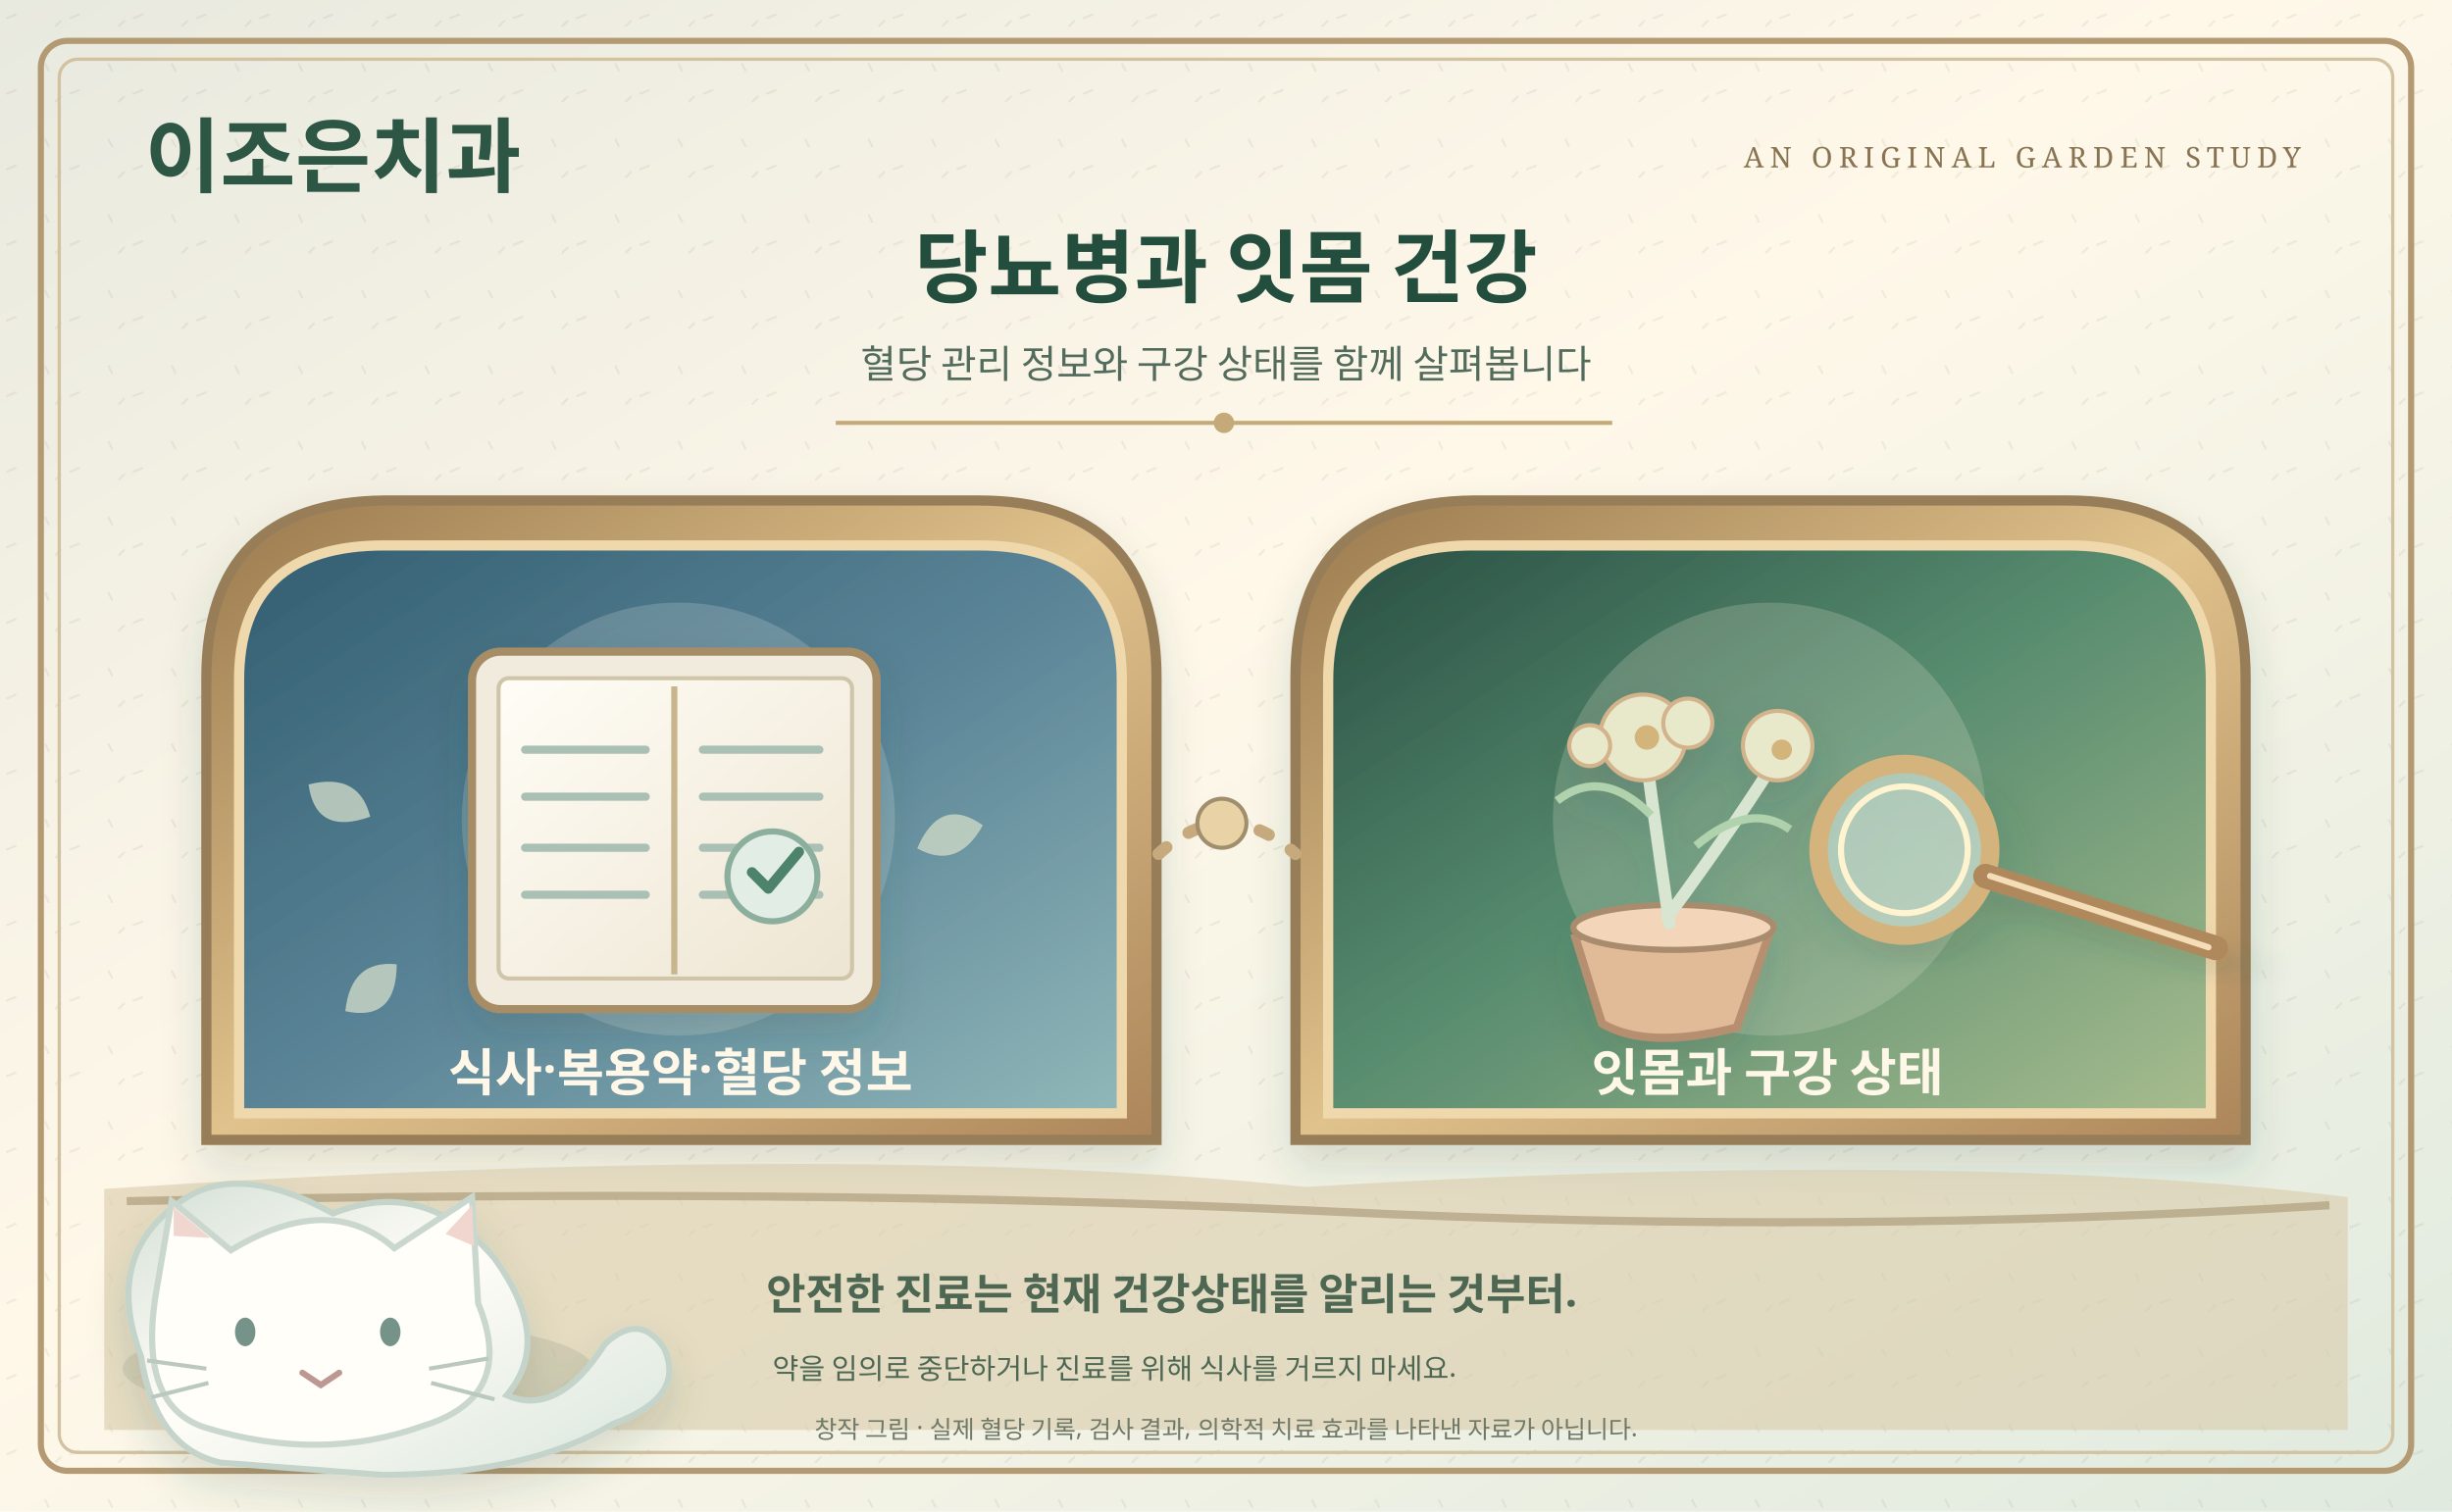
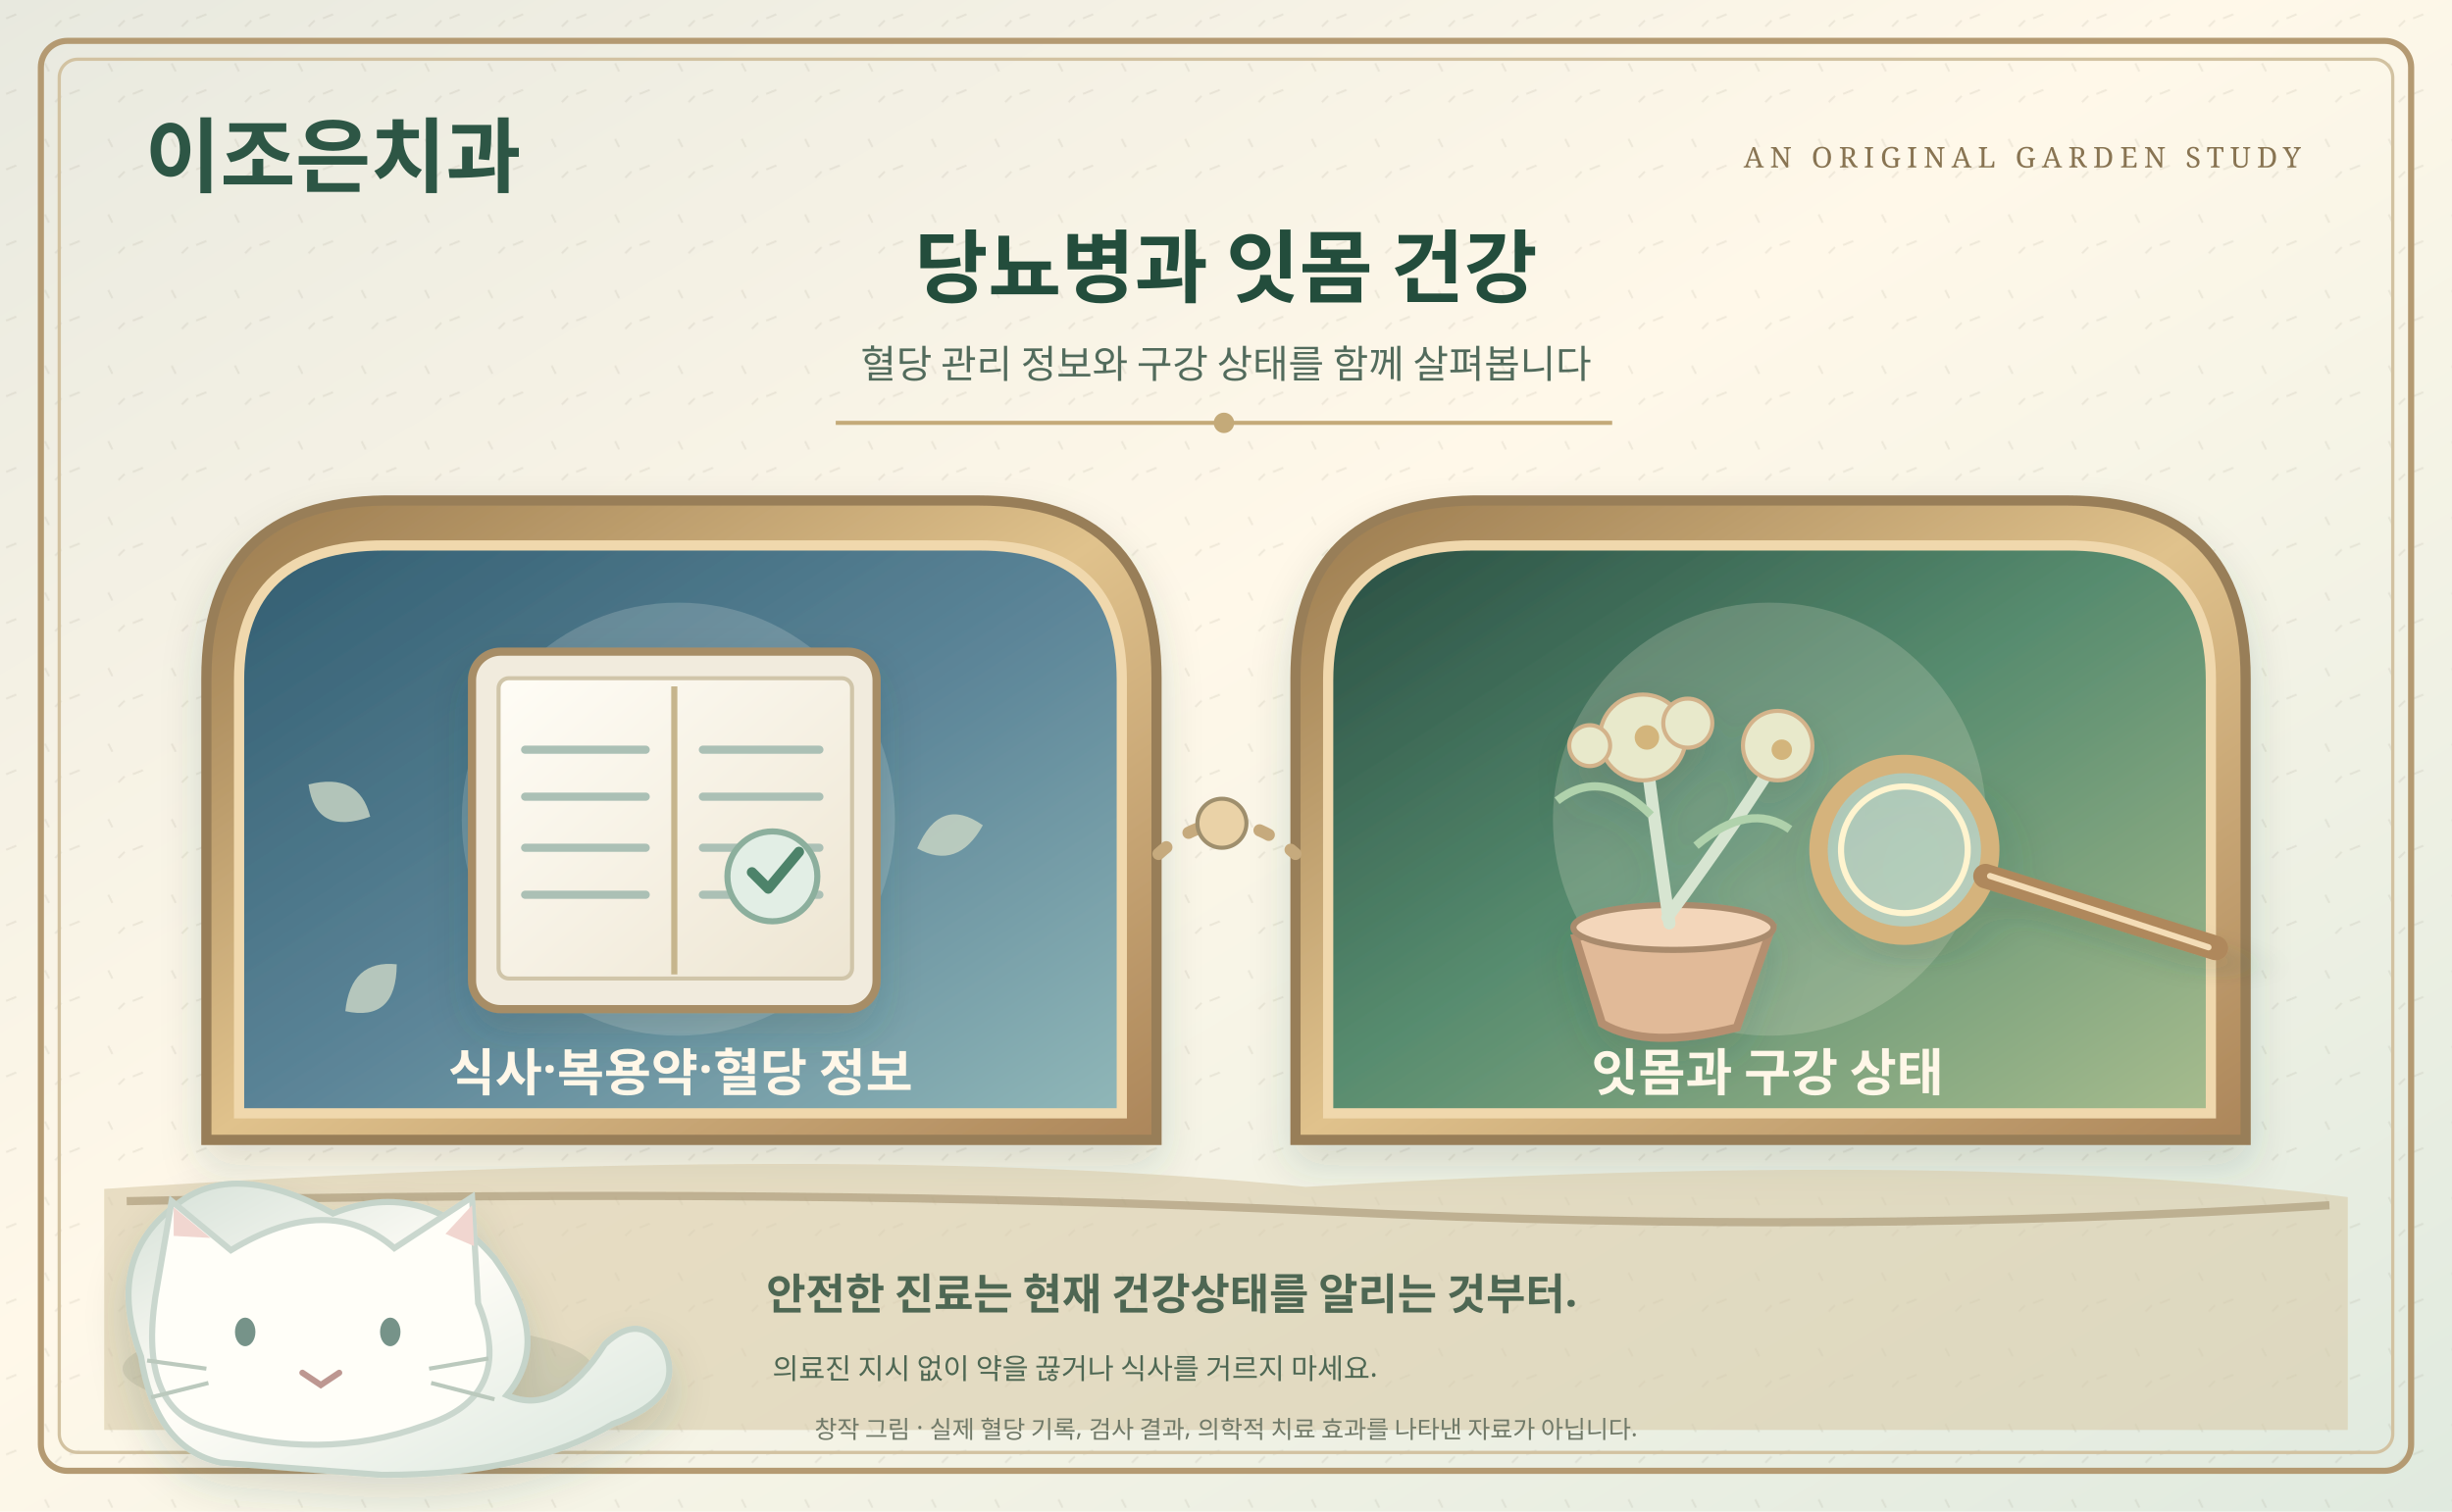
<svg xmlns="http://www.w3.org/2000/svg" width="1200" height="740" viewBox="0 0 1200 740" role="img" aria-labelledby="artTitle artDesc">
  <defs>
    <linearGradient id="canvas" x1="0" y1="0" x2="1" y2="1">
      <stop stop-color="#e8e9df" />
      <stop offset=".45" stop-color="#fff8e9" />
      <stop offset="1" stop-color="#e0eadf" />
    </linearGradient>
    <linearGradient id="indigo" x1="0" y1="0" x2="1" y2="1">
      <stop stop-color="#325e71" />
      <stop offset=".52" stop-color="#5c8598" />
      <stop offset="1" stop-color="#90b7b8" />
    </linearGradient>
    <linearGradient id="sage" x1="0" y1="0" x2="1" y2="1">
      <stop stop-color="#294f43" />
      <stop offset=".46" stop-color="#568b6e" />
      <stop offset="1" stop-color="#a7bc8e" />
    </linearGradient>
    <linearGradient id="gold" x1="0" y1="0" x2="1" y2="1">
      <stop stop-color="#9a7a4e" />
      <stop offset=".5" stop-color="#e0c28c" />
      <stop offset="1" stop-color="#ac865a" />
    </linearGradient>
    <linearGradient id="paper" x1="0" y1="0" x2="1" y2="1">
      <stop stop-color="#fffdf6" />
      <stop offset="1" stop-color="#ede5d2" />
    </linearGradient>
    <linearGradient id="fur" x1="0" y1="0" x2="1" y2="1">
      <stop stop-color="#d4e0d7" />
      <stop offset=".43" stop-color="#fffdf7" />
      <stop offset="1" stop-color="#d9e6dd" />
    </linearGradient>
    <filter id="shadow" x="-25%" y="-25%" width="150%" height="170%">
      <feDropShadow dx="0" dy="10" stdDeviation="10" flood-color="#385044" flood-opacity=".16" />
    </filter>
    <pattern id="texture" width="31" height="37" patternUnits="userSpaceOnUse">
      <path d="M3 9l5 -2M22 31l2 4M27 13l3 -3" stroke="#746954" stroke-opacity=".1" fill="none" />
    </pattern>
    <path id="leaf" d="M0 0Q18 -18 34 -2Q16 20 0 0Z" />
  </defs>
  <rect width="1200" height="740" fill="url(#canvas)" />
  <rect width="1200" height="740" fill="url(#texture)" />
  <rect x="20" y="20" width="1160" height="700" rx="13" fill="none" stroke="#b49a72" stroke-width="3" />
  <rect x="29" y="29" width="1142" height="682" rx="9" fill="none" stroke="#d2c2a1" stroke-width="1.6" />
  <text x="71" y="91" font-family="Noto Serif KR,Apple SD Gothic Neo,Malgun Gothic,serif" font-size="40" fill="#2d5645" font-weight="700">이조은치과</text>
  <text x="1126" y="82" text-anchor="end" font-family="Georgia,serif" letter-spacing="3" font-size="14" fill="#887452">AN ORIGINAL GARDEN STUDY</text>
  <text x="600" y="145" font-family="Noto Serif KR,Apple SD Gothic Neo,Malgun Gothic,serif" font-size="39" text-anchor="middle" font-weight="700" fill="#234d3c">당뇨병과 잇몸 건강</text>
  <text x="600" y="185" font-family="Noto Sans KR,Apple SD Gothic Neo,Malgun Gothic,sans-serif" font-size="19" text-anchor="middle" fill="#526b5c">혈당 관리 정보와 구강 상태를 함께 살펴봅니다</text>
  <path d="M409 207h380" stroke="#c4aa79" stroke-width="2" />
  <circle cx="599" cy="207" r="5" fill="#c4aa79" />
  <g filter="url(#shadow)">
    <path d="M101 558V332Q101 246 188 245H479Q566 245 566 332V558Z" fill="url(#gold)" stroke="#987e59" stroke-width="5" />
    <path d="M117 545V333Q117 267 188 267H479Q549 267 549 333V545Z" fill="url(#indigo)" stroke="#f0d8ad" stroke-width="5" />
    <path d="M634 558V332Q634 246 721 245H1012Q1099 245 1099 332V558Z" fill="url(#gold)" stroke="#987e59" stroke-width="5" />
    <path d="M650 545V333Q650 267 721 267H1012Q1082 267 1082 333V545Z" fill="url(#sage)" stroke="#f0d8ad" stroke-width="5" />
  </g>
  <circle cx="332" cy="401" r="106" fill="#e7ece7" opacity=".2" />
  <g filter="url(#shadow)" transform="translate(231 319)">
    <rect x="0" y="0" width="198" height="175" rx="14" fill="#f1ebdd" stroke="#a78d66" stroke-width="4" />
    <rect x="13" y="13" width="173" height="147" rx="5" fill="url(#paper)" stroke="#d0c5a9" stroke-width="2" />
    <path d="M99 17v141" stroke="#c6b58d" stroke-width="3" />
    <path d="M26 48h59M26 71h59M26 96h59M26 119h59M113 48h57M113 71h57M113 96h57M113 119h57" stroke="#abc0b5" stroke-width="4" stroke-linecap="round" />
    <circle cx="147" cy="110" r="22" fill="#e2eee5" stroke="#8caf9d" stroke-width="3" />
    <path d="M137 108l8 8 15 -18" stroke="#4d836a" stroke-width="5" stroke-linecap="round" stroke-linejoin="round" fill="none" />
  </g>
  <g fill="#c9d6c4" opacity=".82">
    <use href="#leaf" transform="translate(151 384) rotate(31)" />
    <use href="#leaf" transform="translate(481 404) rotate(164)" />
    <use href="#leaf" transform="translate(169 495) rotate(-39)" />
  </g>
  <circle cx="866" cy="401" r="106" fill="#f2ead7" opacity=".2" />
  <g filter="url(#shadow)">
    <path d="M771 459Q817 447 867 454L850 503Q806 514 784 501Z" fill="#e1ba98" stroke="#b58f70" stroke-width="4" />
    <ellipse cx="819" cy="454" rx="49" ry="11" fill="#f3d6ba" stroke="#a98b6d" stroke-width="3" />
    <path d="M817 452Q808 390 805 365M816 449Q854 397 872 367" stroke="#d7e5d1" stroke-width="6" stroke-linecap="round" />
    <path d="M808 399q-24 -24 -46 -7M830 414q26 -22 46 -8" stroke="#b0d2ac" stroke-width="4" fill="none" />
    <g fill="#e8e9cb" stroke="#d3b38b" stroke-width="2">
      <circle cx="804" cy="361" r="21" />
      <circle cx="778" cy="365" r="10" />
      <circle cx="826" cy="354" r="12" />
      <circle cx="870" cy="365" r="17" />
    </g>
    <g fill="#d3b57b">
      <circle cx="806" cy="361" r="6" />
      <circle cx="872" cy="367" r="5" />
    </g>
  </g>
  <g transform="translate(932 416) rotate(-28)" filter="url(#shadow)">
    <circle cx="0" cy="0" r="42" fill="#e3f2ed" fill-opacity=".5" stroke="#d5b37c" stroke-width="9" />
    <circle cx="0" cy="0" r="31" fill="none" stroke="#fff4cf" stroke-width="3" />
    <path d="M29 30l83 84" stroke="#af885b" stroke-width="12" stroke-linecap="round" />
    <path d="M31 31l78 81" stroke="#f4ddb7" stroke-width="3" stroke-linecap="round" />
  </g>
  <path d="M567 418Q600 388 634 418" stroke="#c6aa7d" stroke-width="6" fill="none" stroke-linecap="round" stroke-dasharray="5 13" />
  <circle cx="598" cy="403" r="12" fill="#ead2a7" stroke="#9f8f6d" stroke-width="2" />
  <g font-family="Noto Serif KR,Apple SD Gothic Neo,Malgun Gothic,serif" text-anchor="middle" font-weight="700">
    <text x="333" y="534" font-size="25" fill="#fff7e8">식사·복용약·혈당 정보</text>
    <text x="865" y="534" font-size="25" fill="#fff7e8">잇몸과 구강 상태</text>
  </g>
  <path d="M51 582Q414 558 639 581Q956 562 1149 586V700H51Z" fill="#d9ccaa" opacity=".6" />
  <path d="M62 588Q400 581 650 593T1140 590" stroke="#aa9978" stroke-width="4" fill="none" opacity=".65" />
  <g transform="translate(86 598)" filter="url(#shadow)">
    <ellipse cx="89" cy="72" rx="115" ry="24" fill="#536755" opacity=".14" />
    <path d="M-17 66Q-35 18 0 -8Q28 -31 77 -4Q122 -22 156 18Q185 58 162 85Q187 96 210 60Q227 44 239 62Q250 86 214 99Q172 124 101 124L22 118Q-10 111 -17 66Z" fill="url(#fur)" stroke="#c5d4ca" stroke-width="3" />
    <path d="M-10 37L-2 -10 27 14Q75 -15 107 13L145 -12L148 40Q167 86 121 100Q71 118 15 101Q-18 91 -10 37Z" fill="#fffef8" stroke="#cad7ce" stroke-width="3" />
    <path d="M-1 7l0 -14 18 15M132 6l13 -14 1 20" fill="#f1d6d0" />
    <ellipse cx="34" cy="54" rx="5" ry="7" fill="#769389" />
    <ellipse cx="105" cy="54" rx="5" ry="7" fill="#769389" />
    <path d="M62 74l9 6 9 -6" stroke="#bd9791" stroke-width="3" fill="none" stroke-linecap="round" />
    <path d="M15 72l-29 -4M16 79l-28 7M124 72l29 -5M125 79l31 8" stroke="#bbc9bd" stroke-width="2" />
  </g>
  <g font-family="Noto Sans KR,Apple SD Gothic Neo,Malgun Gothic,sans-serif" fill="#4e6753">
    <text x="375" y="641" font-size="21" font-weight="700">안전한 진료는 현재 건강상태를 알리는 것부터.</text>
-     <text x="378" y="675" font-size="14">약을 임의로 중단하거나 진료를 위해 식사를 거르지 마세요.</text>
+     <text x="378" y="675" font-size="14">의료진 지시 없이 약을 끊거나 식사를 거르지 마세요.</text>
  </g>
  <text x="600" y="704" font-family="Noto Sans KR,Apple SD Gothic Neo,Malgun Gothic,sans-serif" text-anchor="middle" font-size="12" fill="#707968">창작 그림 · 실제 혈당 기록, 검사 결과, 의학적 치료 효과를 나타낸 자료가 아닙니다.</text>
</svg>
